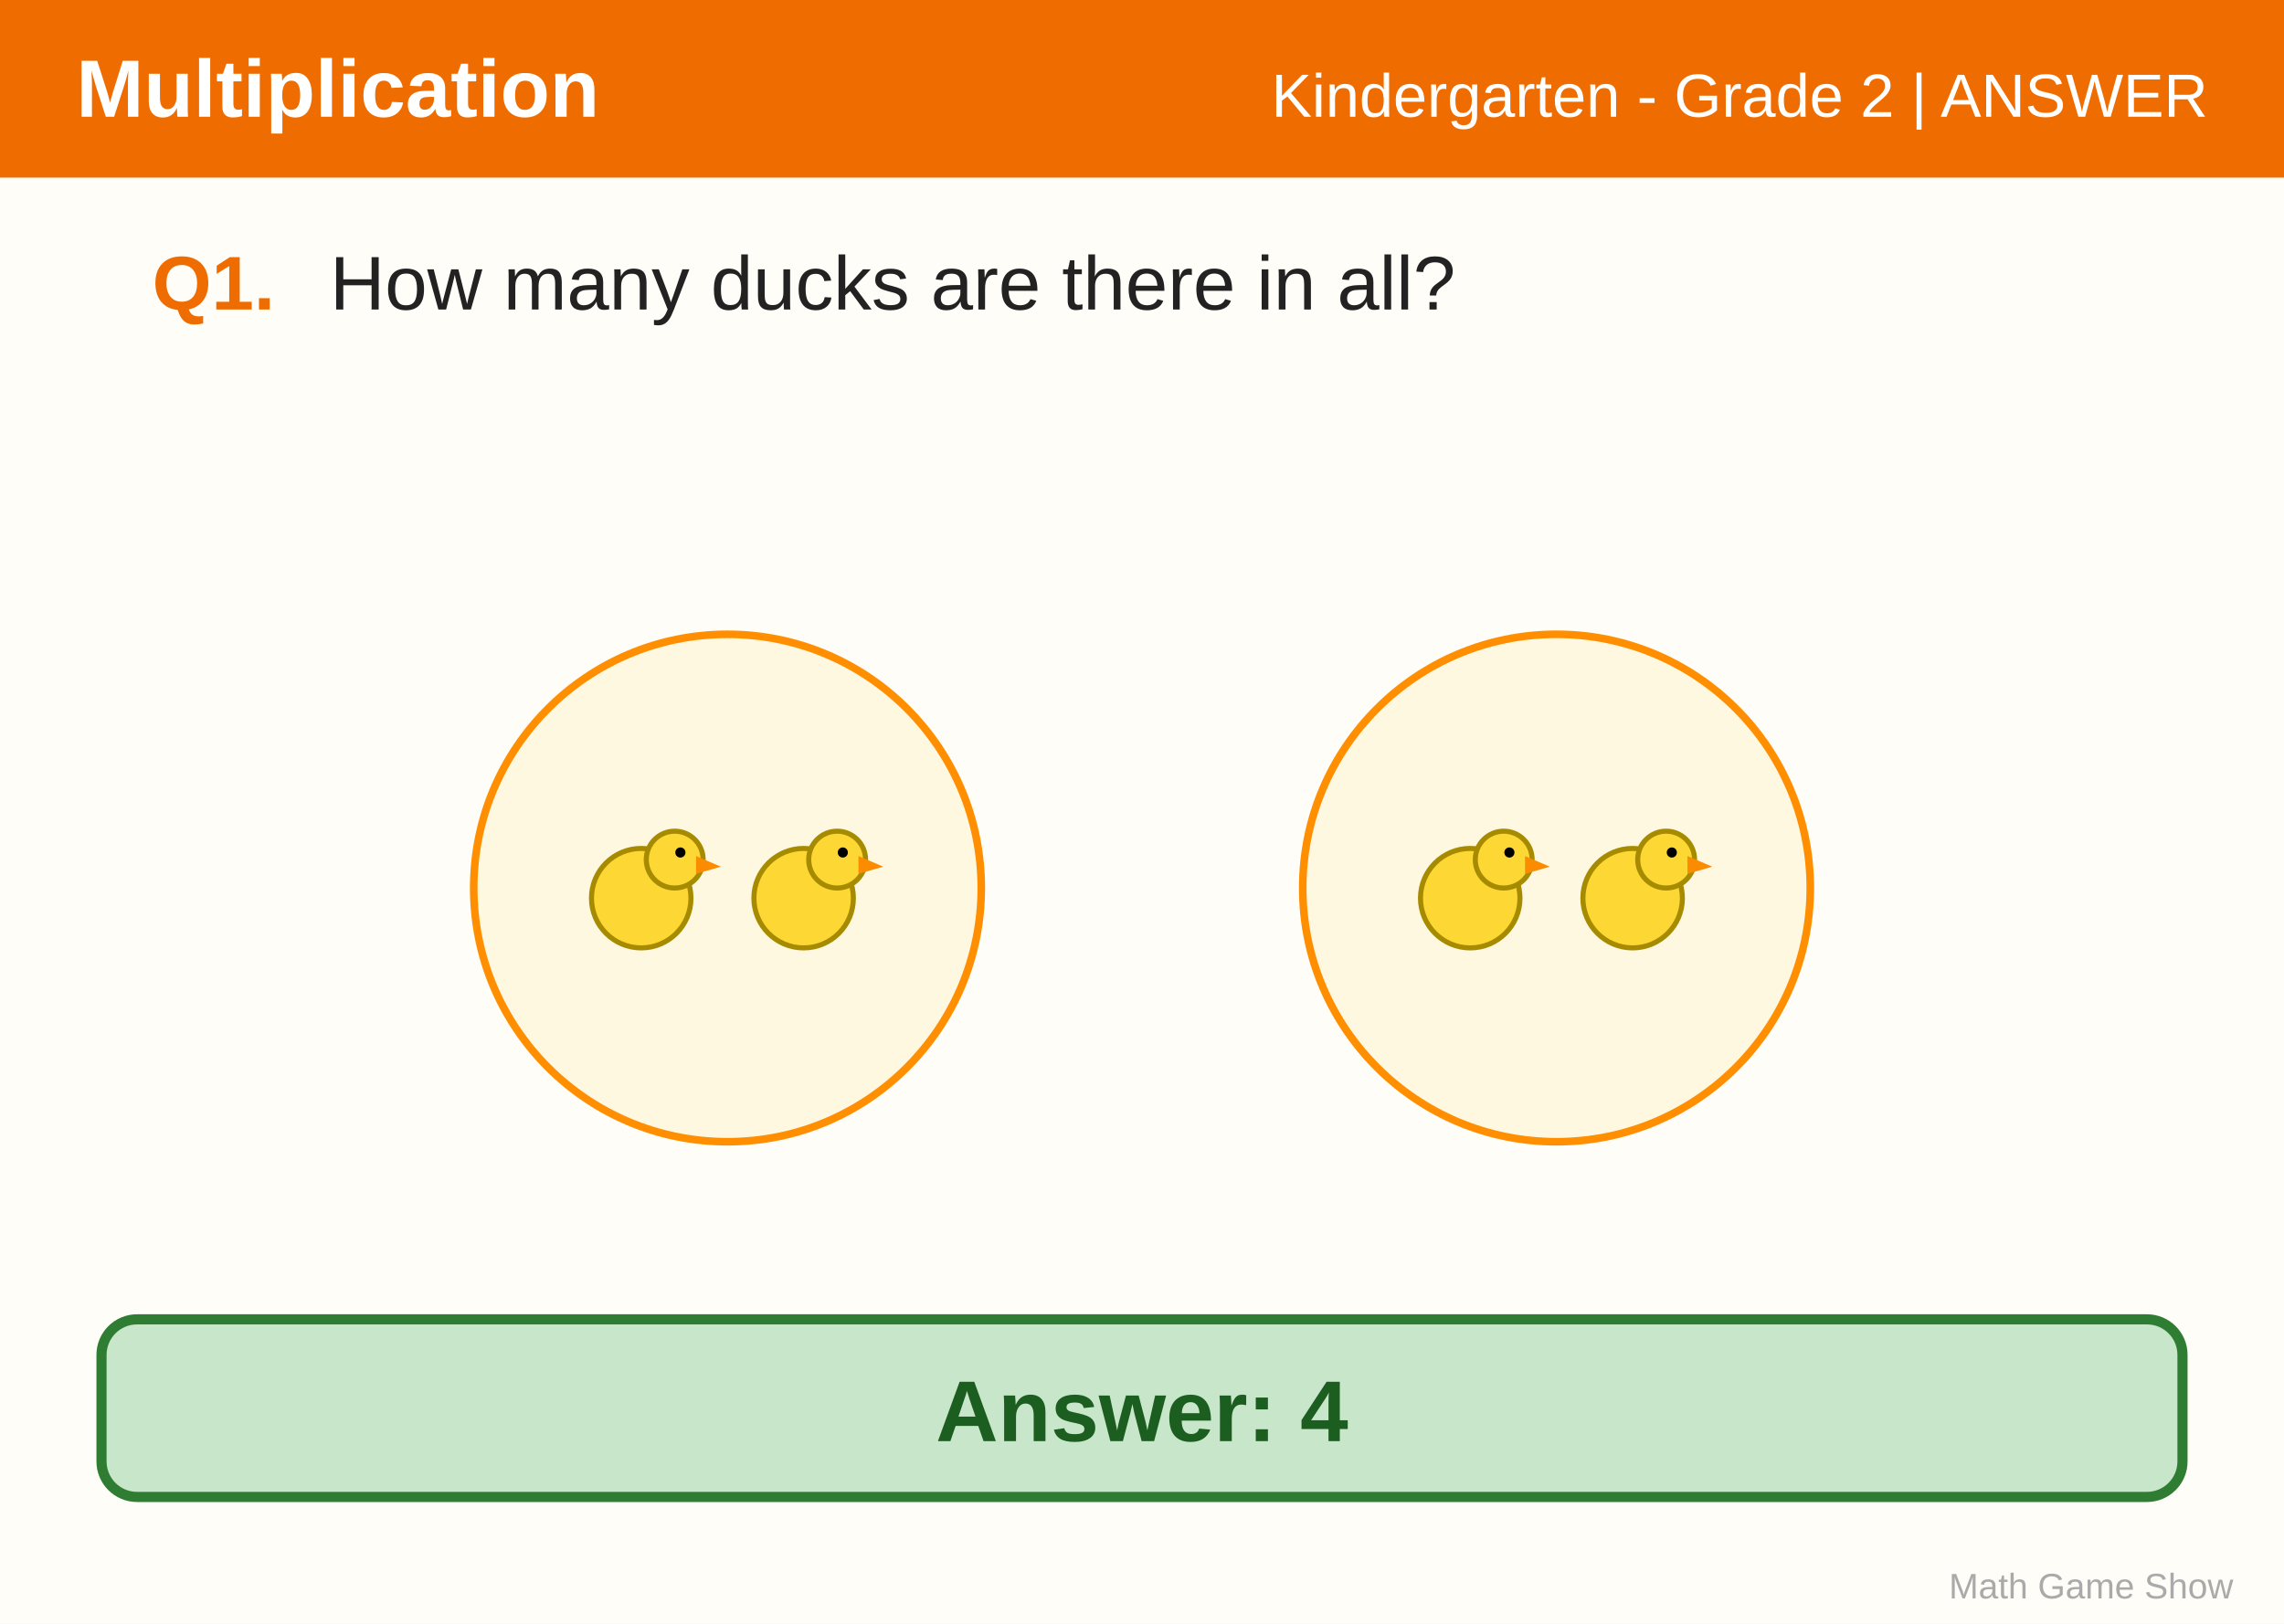
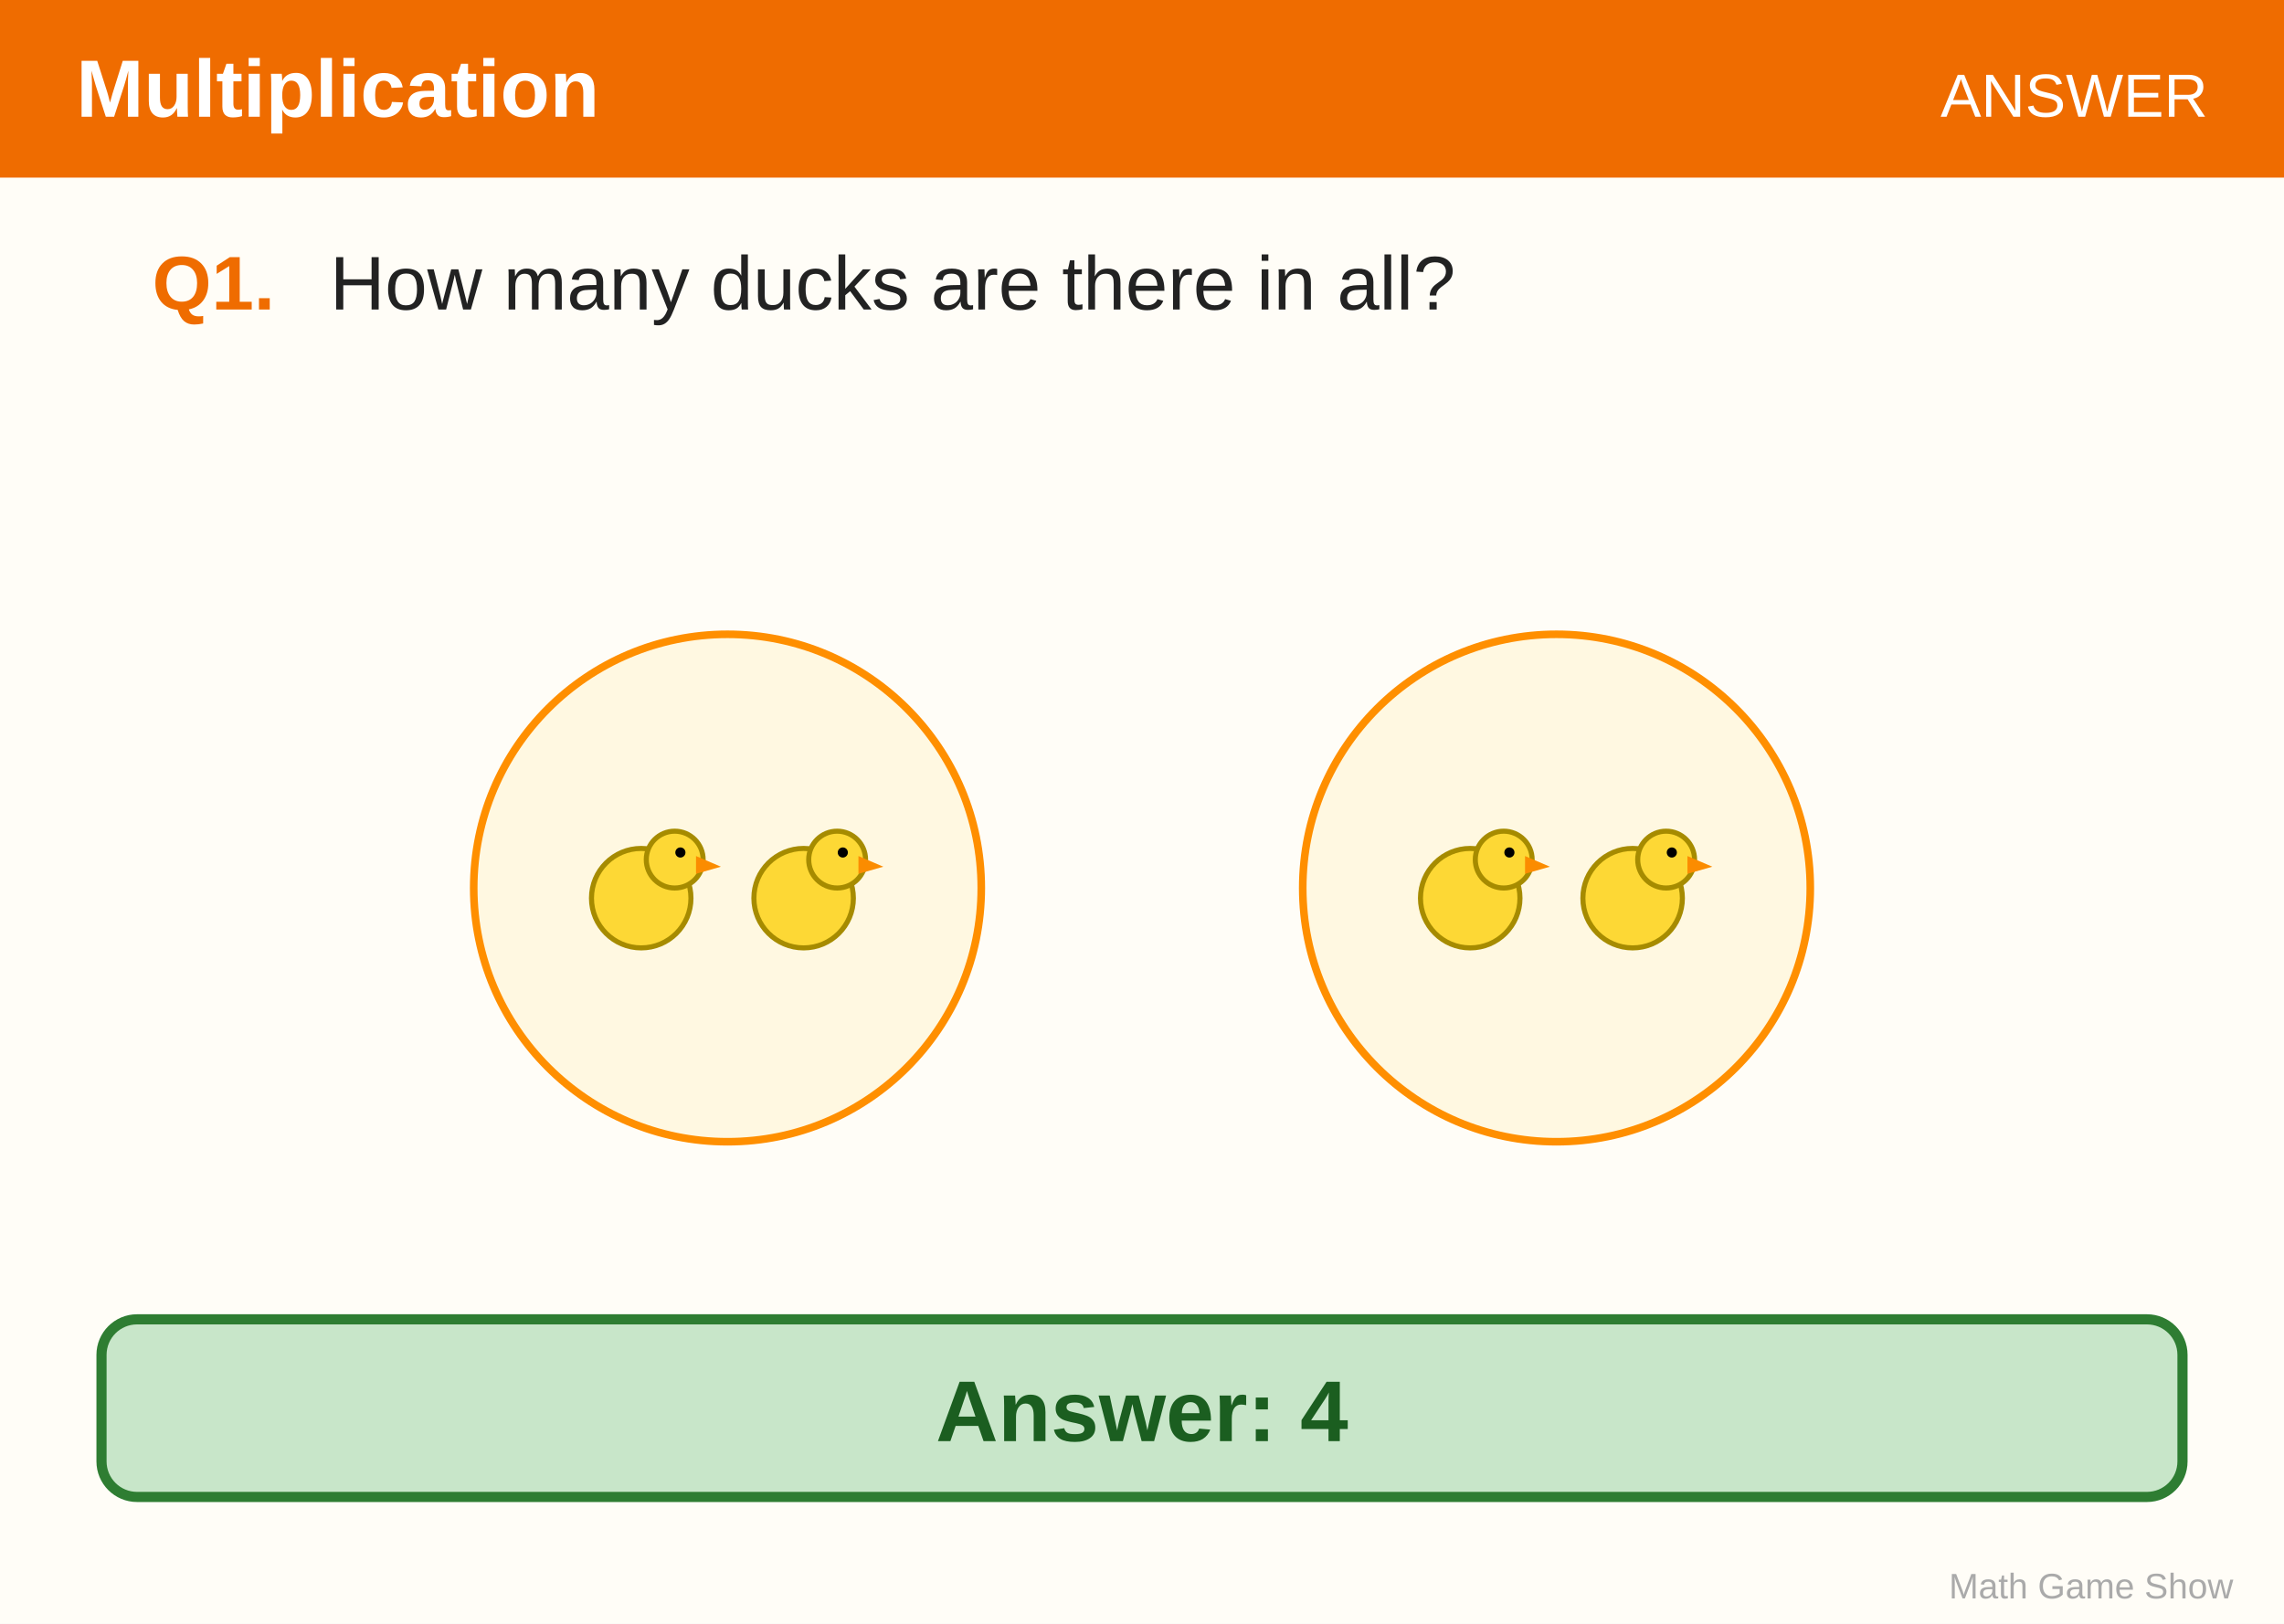
<svg xmlns="http://www.w3.org/2000/svg" viewBox="0 0 900 640" width="900" height="640">
  <rect width="900" height="640" fill="#fffdf7" />
  <rect width="900" height="70" fill="#ef6c00" />
  <text x="30" y="46" font-size="32" fill="#fff" text-anchor="start" font-weight="bold" font-family="Arial, Helvetica, sans-serif">Multiplication</text>
-   <text x="870" y="46" font-size="24" fill="#fff" text-anchor="end" font-weight="normal" font-family="Arial, Helvetica, sans-serif">Kindergarten - Grade 2  |  ANSWER</text>
+   <text x="870" y="46" font-size="24" fill="#fff" text-anchor="end" font-weight="normal" font-family="Arial, Helvetica, sans-serif">ANSWER</text>
  <circle cx="60" cy="125" r="0" />
  <text x="60" y="122" font-size="30" fill="#ef6c00" text-anchor="start" font-weight="bold" font-family="Arial, Helvetica, sans-serif">Q1.</text>
  <text x="130" y="122" font-size="30" fill="#222" text-anchor="start" font-weight="normal" font-family="Arial, Helvetica, sans-serif">How many ducks are there in all?</text>
  <circle cx="286.667" cy="350" r="100" fill="#fff8e1" stroke="#ff8f00" stroke-width="3" />
  <circle cx="252.667" cy="354.0" r="19.6" fill="#fdd835" stroke="#a68b00" stroke-width="2" />
  <circle cx="265.867" cy="338.8" r="11.2" fill="#fdd835" stroke="#a68b00" stroke-width="2" />
  <polygon points="274.267,337.4 284.067,341.6 274.267,344.4" fill="#fb8c00" />
  <circle cx="268.107" cy="336.0" r="2" fill="#000" />
  <circle cx="316.667" cy="354.0" r="19.6" fill="#fdd835" stroke="#a68b00" stroke-width="2" />
  <circle cx="329.867" cy="338.8" r="11.2" fill="#fdd835" stroke="#a68b00" stroke-width="2" />
  <polygon points="338.267,337.4 348.067,341.6 338.267,344.4" fill="#fb8c00" />
  <circle cx="332.107" cy="336.0" r="2" fill="#000" />
  <circle cx="613.333" cy="350" r="100" fill="#fff8e1" stroke="#ff8f00" stroke-width="3" />
  <circle cx="579.333" cy="354.0" r="19.6" fill="#fdd835" stroke="#a68b00" stroke-width="2" />
  <circle cx="592.533" cy="338.8" r="11.2" fill="#fdd835" stroke="#a68b00" stroke-width="2" />
  <polygon points="600.933,337.4 610.733,341.6 600.933,344.4" fill="#fb8c00" />
  <circle cx="594.773" cy="336.0" r="2" fill="#000" />
  <circle cx="643.333" cy="354.0" r="19.6" fill="#fdd835" stroke="#a68b00" stroke-width="2" />
  <circle cx="656.533" cy="338.8" r="11.2" fill="#fdd835" stroke="#a68b00" stroke-width="2" />
  <polygon points="664.933,337.4 674.733,341.6 664.933,344.4" fill="#fb8c00" />
  <circle cx="658.773" cy="336.0" r="2" fill="#000" />
  <rect x="40" y="520" width="820" height="70" rx="14" fill="#c8e6c9" stroke="#2e7d32" stroke-width="4" />
  <text x="450" y="568" font-size="34" fill="#1b5e20" text-anchor="middle" font-weight="bold" font-family="Arial, Helvetica, sans-serif">Answer: 4</text>
  <text x="880" y="630" font-size="14" fill="#aaa" text-anchor="end" font-weight="normal" font-family="Arial, Helvetica, sans-serif">Math Game Show</text>
</svg>
